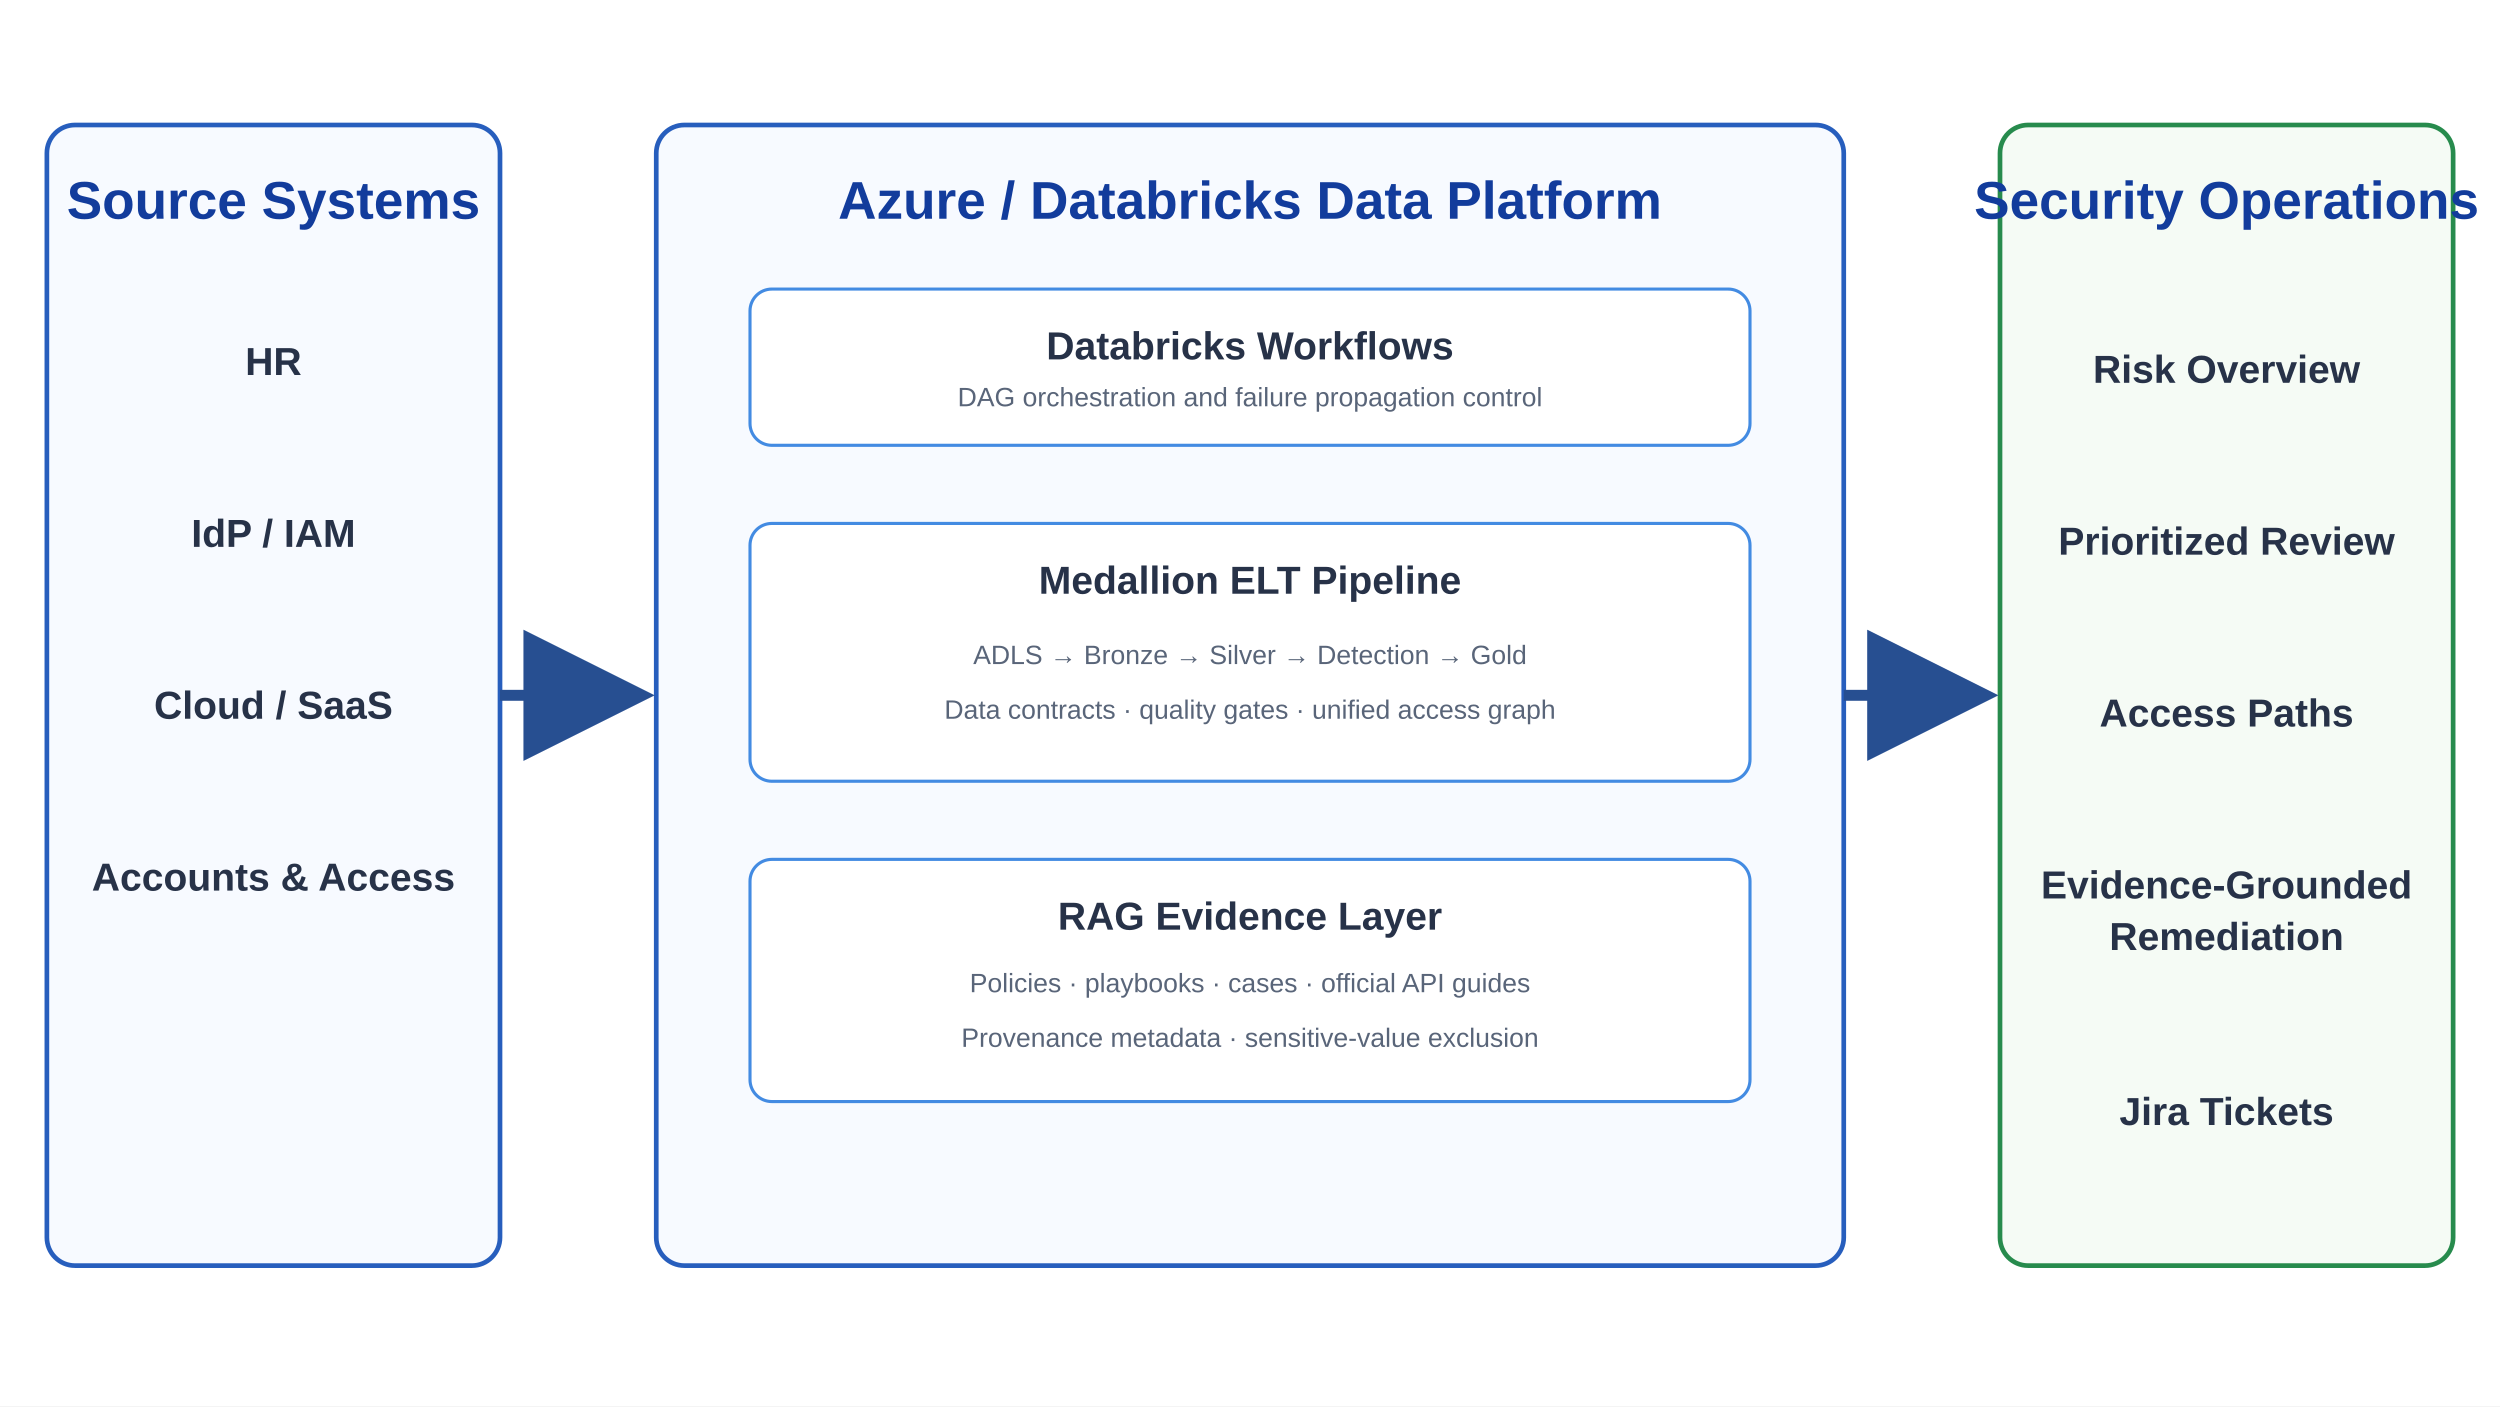
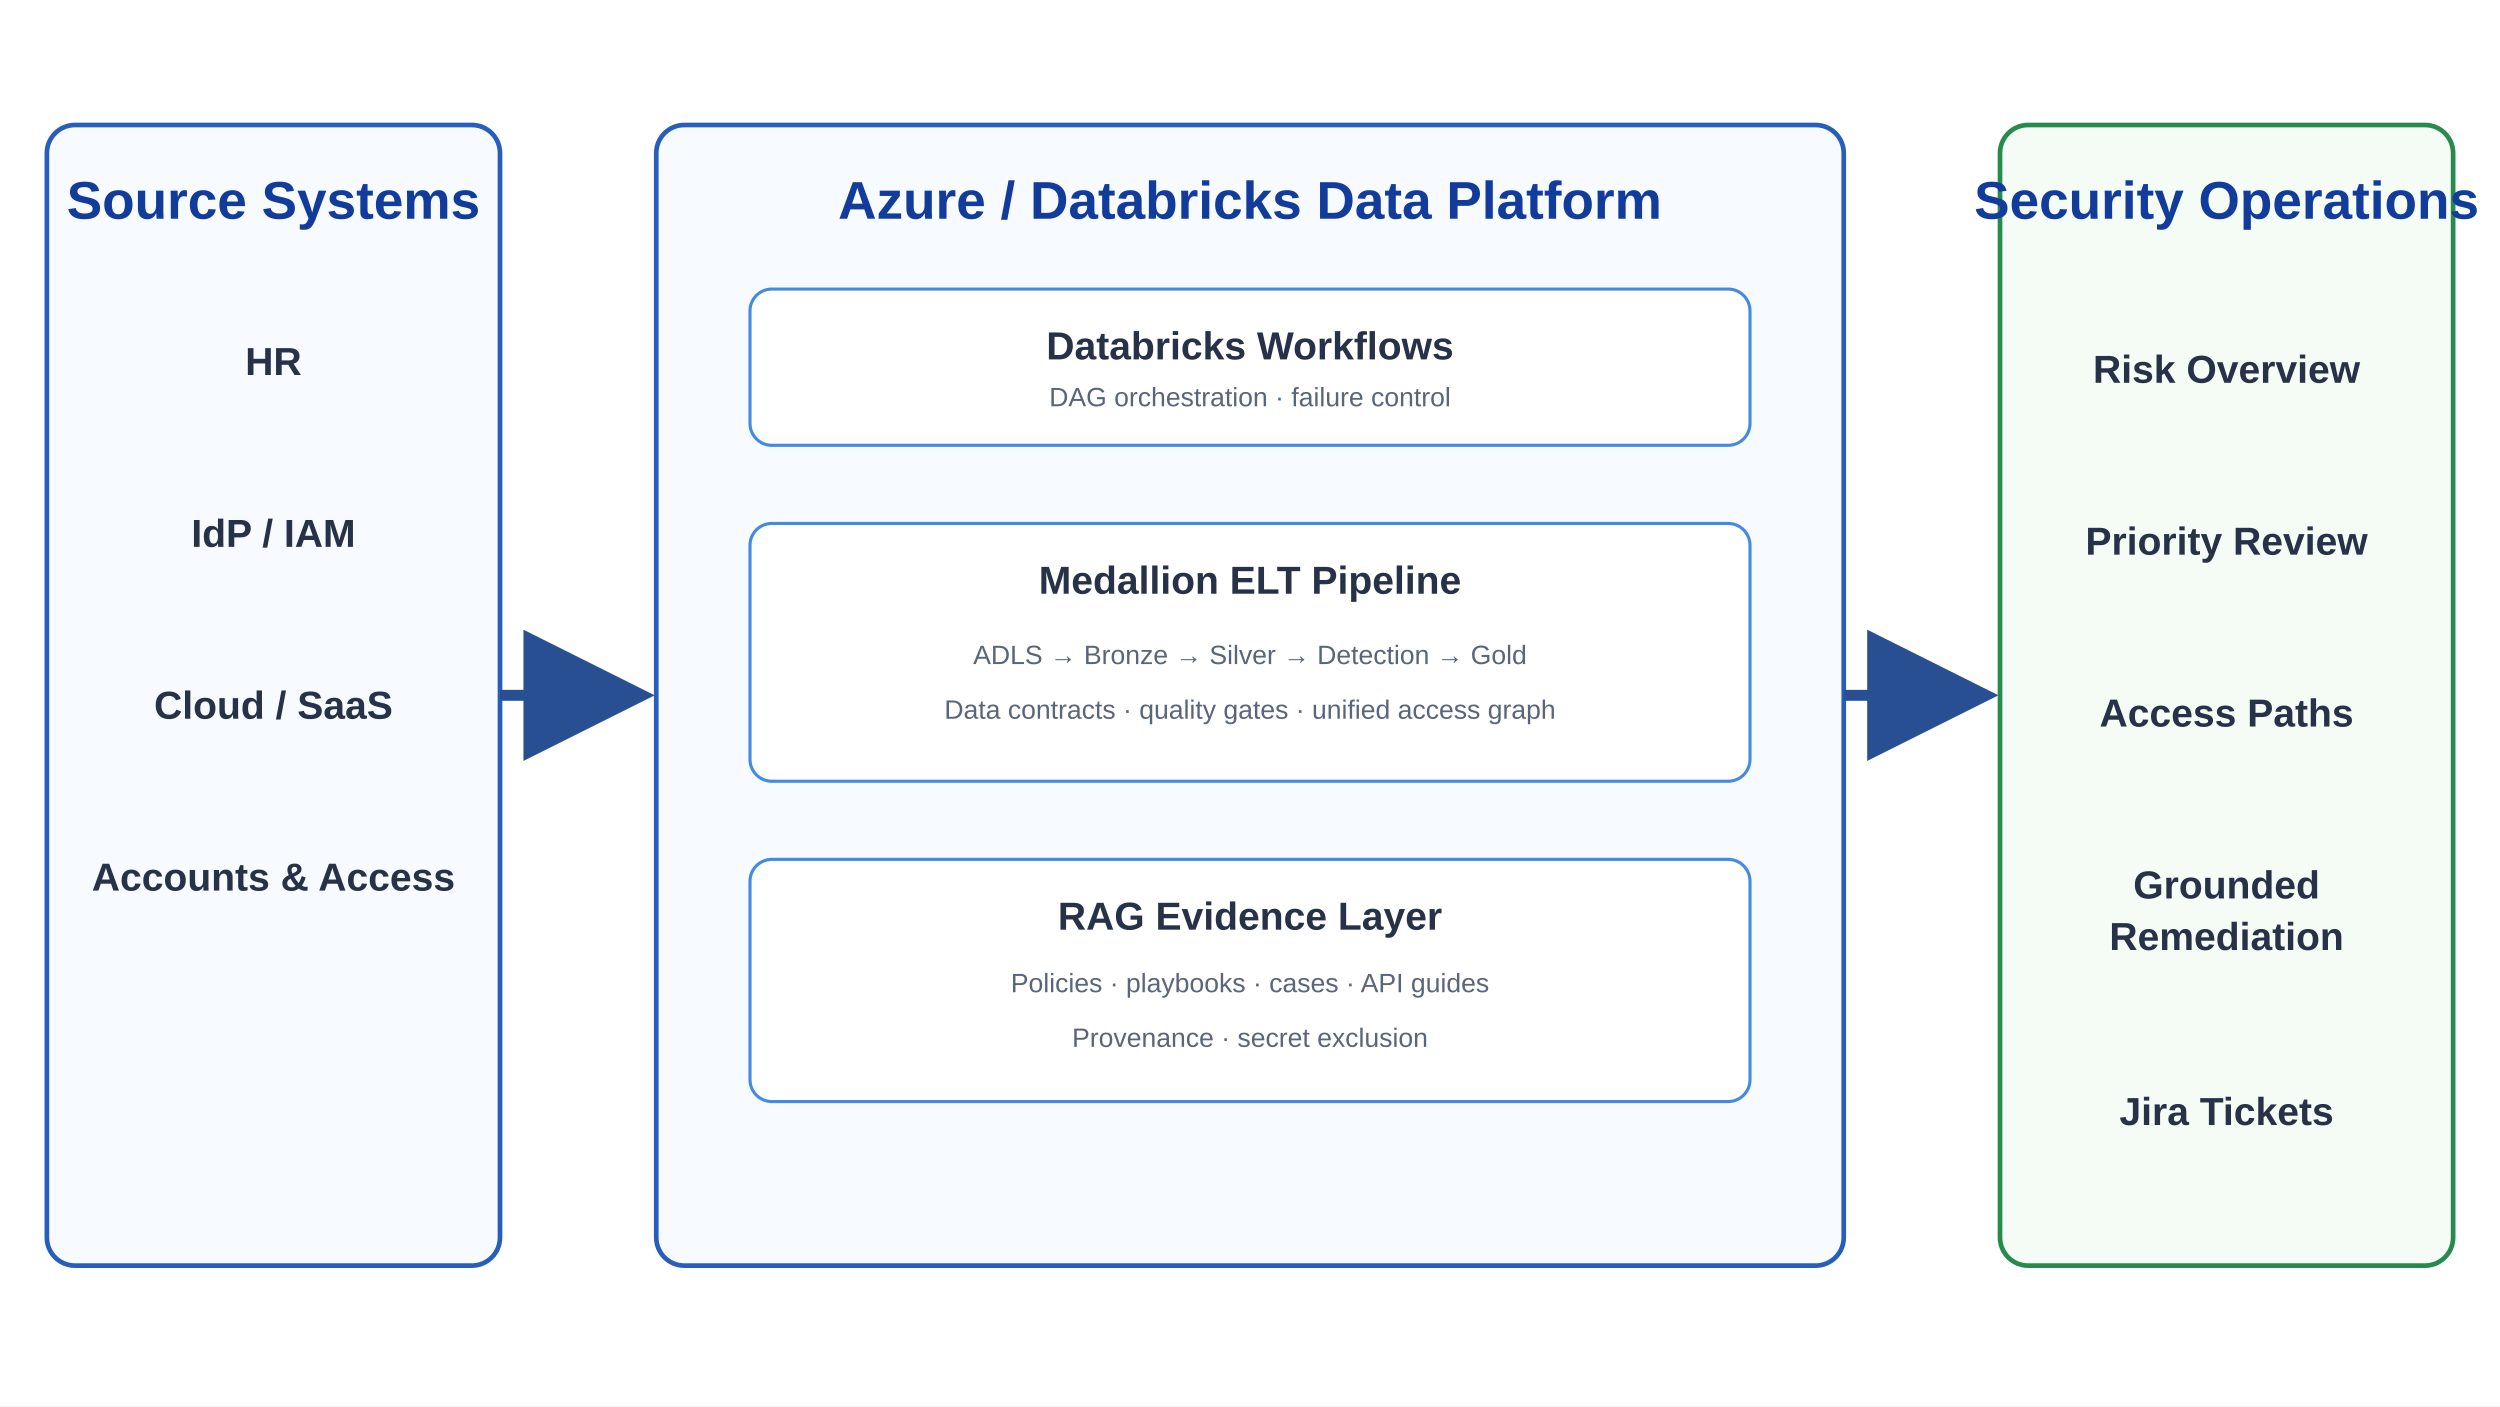
<svg xmlns="http://www.w3.org/2000/svg" width="1600" height="900" viewBox="0 0 1600 900">
  <style>text{font-family:Arial,sans-serif;fill:#273248}.title{font-size:34px;font-weight:700;fill:#123c9c}.h{font-size:25px;font-weight:700}.s{font-size:17px;fill:#596579}.box{fill:#fff;stroke:#438be2;stroke-width:2}.group{fill:#f7faff;stroke:#275ebd;stroke-width:3}.green{fill:#f5fbf5;stroke:#278b4d;stroke-width:3}.arrow{stroke:#274f91;stroke-width:7;fill:none;marker-end:url(#a)}</style>
  <defs>
    <marker id="a" markerWidth="12" markerHeight="12" refX="10" refY="6" orient="auto">
      <path d="M0,0 L12,6 L0,12 Z" fill="#274f91" />
    </marker>
  </defs>
  <rect width="1600" height="900" fill="#fff" />
  <rect class="group" x="30" y="80" width="290" height="730" rx="18" />
  <text class="title" x="175" y="140" text-anchor="middle">Source Systems</text>
  <text class="h" x="175" y="240" text-anchor="middle">HR</text>
  <text class="h" x="175" y="350" text-anchor="middle">IdP / IAM</text>
  <text class="h" x="175" y="460" text-anchor="middle">Cloud / SaaS</text>
  <text class="h" x="175" y="570" text-anchor="middle">Accounts &amp; Access</text>
  <rect class="group" x="420" y="80" width="760" height="730" rx="18" />
  <text class="title" x="800" y="140" text-anchor="middle">Azure / Databricks Data Platform</text>
  <rect class="box" x="480" y="185" width="640" height="100" rx="14" />
  <text class="h" x="800" y="230" text-anchor="middle">Databricks Workflows</text>
-   <text class="s" x="800" y="260" text-anchor="middle">DAG orchestration and failure propagation control</text>
+   <text class="s" x="800" y="260" text-anchor="middle">DAG orchestration · failure control</text>
  <rect class="box" x="480" y="335" width="640" height="165" rx="14" />
  <text class="h" x="800" y="380" text-anchor="middle">Medallion ELT Pipeline</text>
  <text class="s" x="800" y="425" text-anchor="middle">ADLS → Bronze → Silver → Detection → Gold</text>
  <text class="s" x="800" y="460" text-anchor="middle">Data contracts · quality gates · unified access graph</text>
  <rect class="box" x="480" y="550" width="640" height="155" rx="14" />
  <text class="h" x="800" y="595" text-anchor="middle">RAG Evidence Layer</text>
-   <text class="s" x="800" y="635" text-anchor="middle">Policies · playbooks · cases · official API guides</text>
-   <text class="s" x="800" y="670" text-anchor="middle">Provenance metadata · sensitive-value exclusion</text>
+   <text class="s" x="800" y="635" text-anchor="middle">Policies · playbooks · cases · API guides</text>
+   <text class="s" x="800" y="670" text-anchor="middle">Provenance · secret exclusion</text>
  <rect class="green" x="1280" y="80" width="290" height="730" rx="18" />
  <text class="title" x="1425" y="140" text-anchor="middle" fill="#176c39">Security Operations</text>
  <text class="h" x="1425" y="245" text-anchor="middle">Risk Overview</text>
-   <text class="h" x="1425" y="355" text-anchor="middle">Prioritized Review</text>
+   <text class="h" x="1425" y="355" text-anchor="middle">Priority Review</text>
  <text class="h" x="1425" y="465" text-anchor="middle">Access Paths</text>
-   <text class="h" x="1425" y="575" text-anchor="middle">Evidence-Grounded</text>
+   <text class="h" x="1425" y="575" text-anchor="middle">Grounded</text>
  <text class="h" x="1425" y="608" text-anchor="middle">Remediation</text>
  <text class="h" x="1425" y="720" text-anchor="middle">Jira Tickets</text>
  <path class="arrow" d="M320 445 H405" />
  <path class="arrow" d="M1180 445 H1265" />
</svg>
